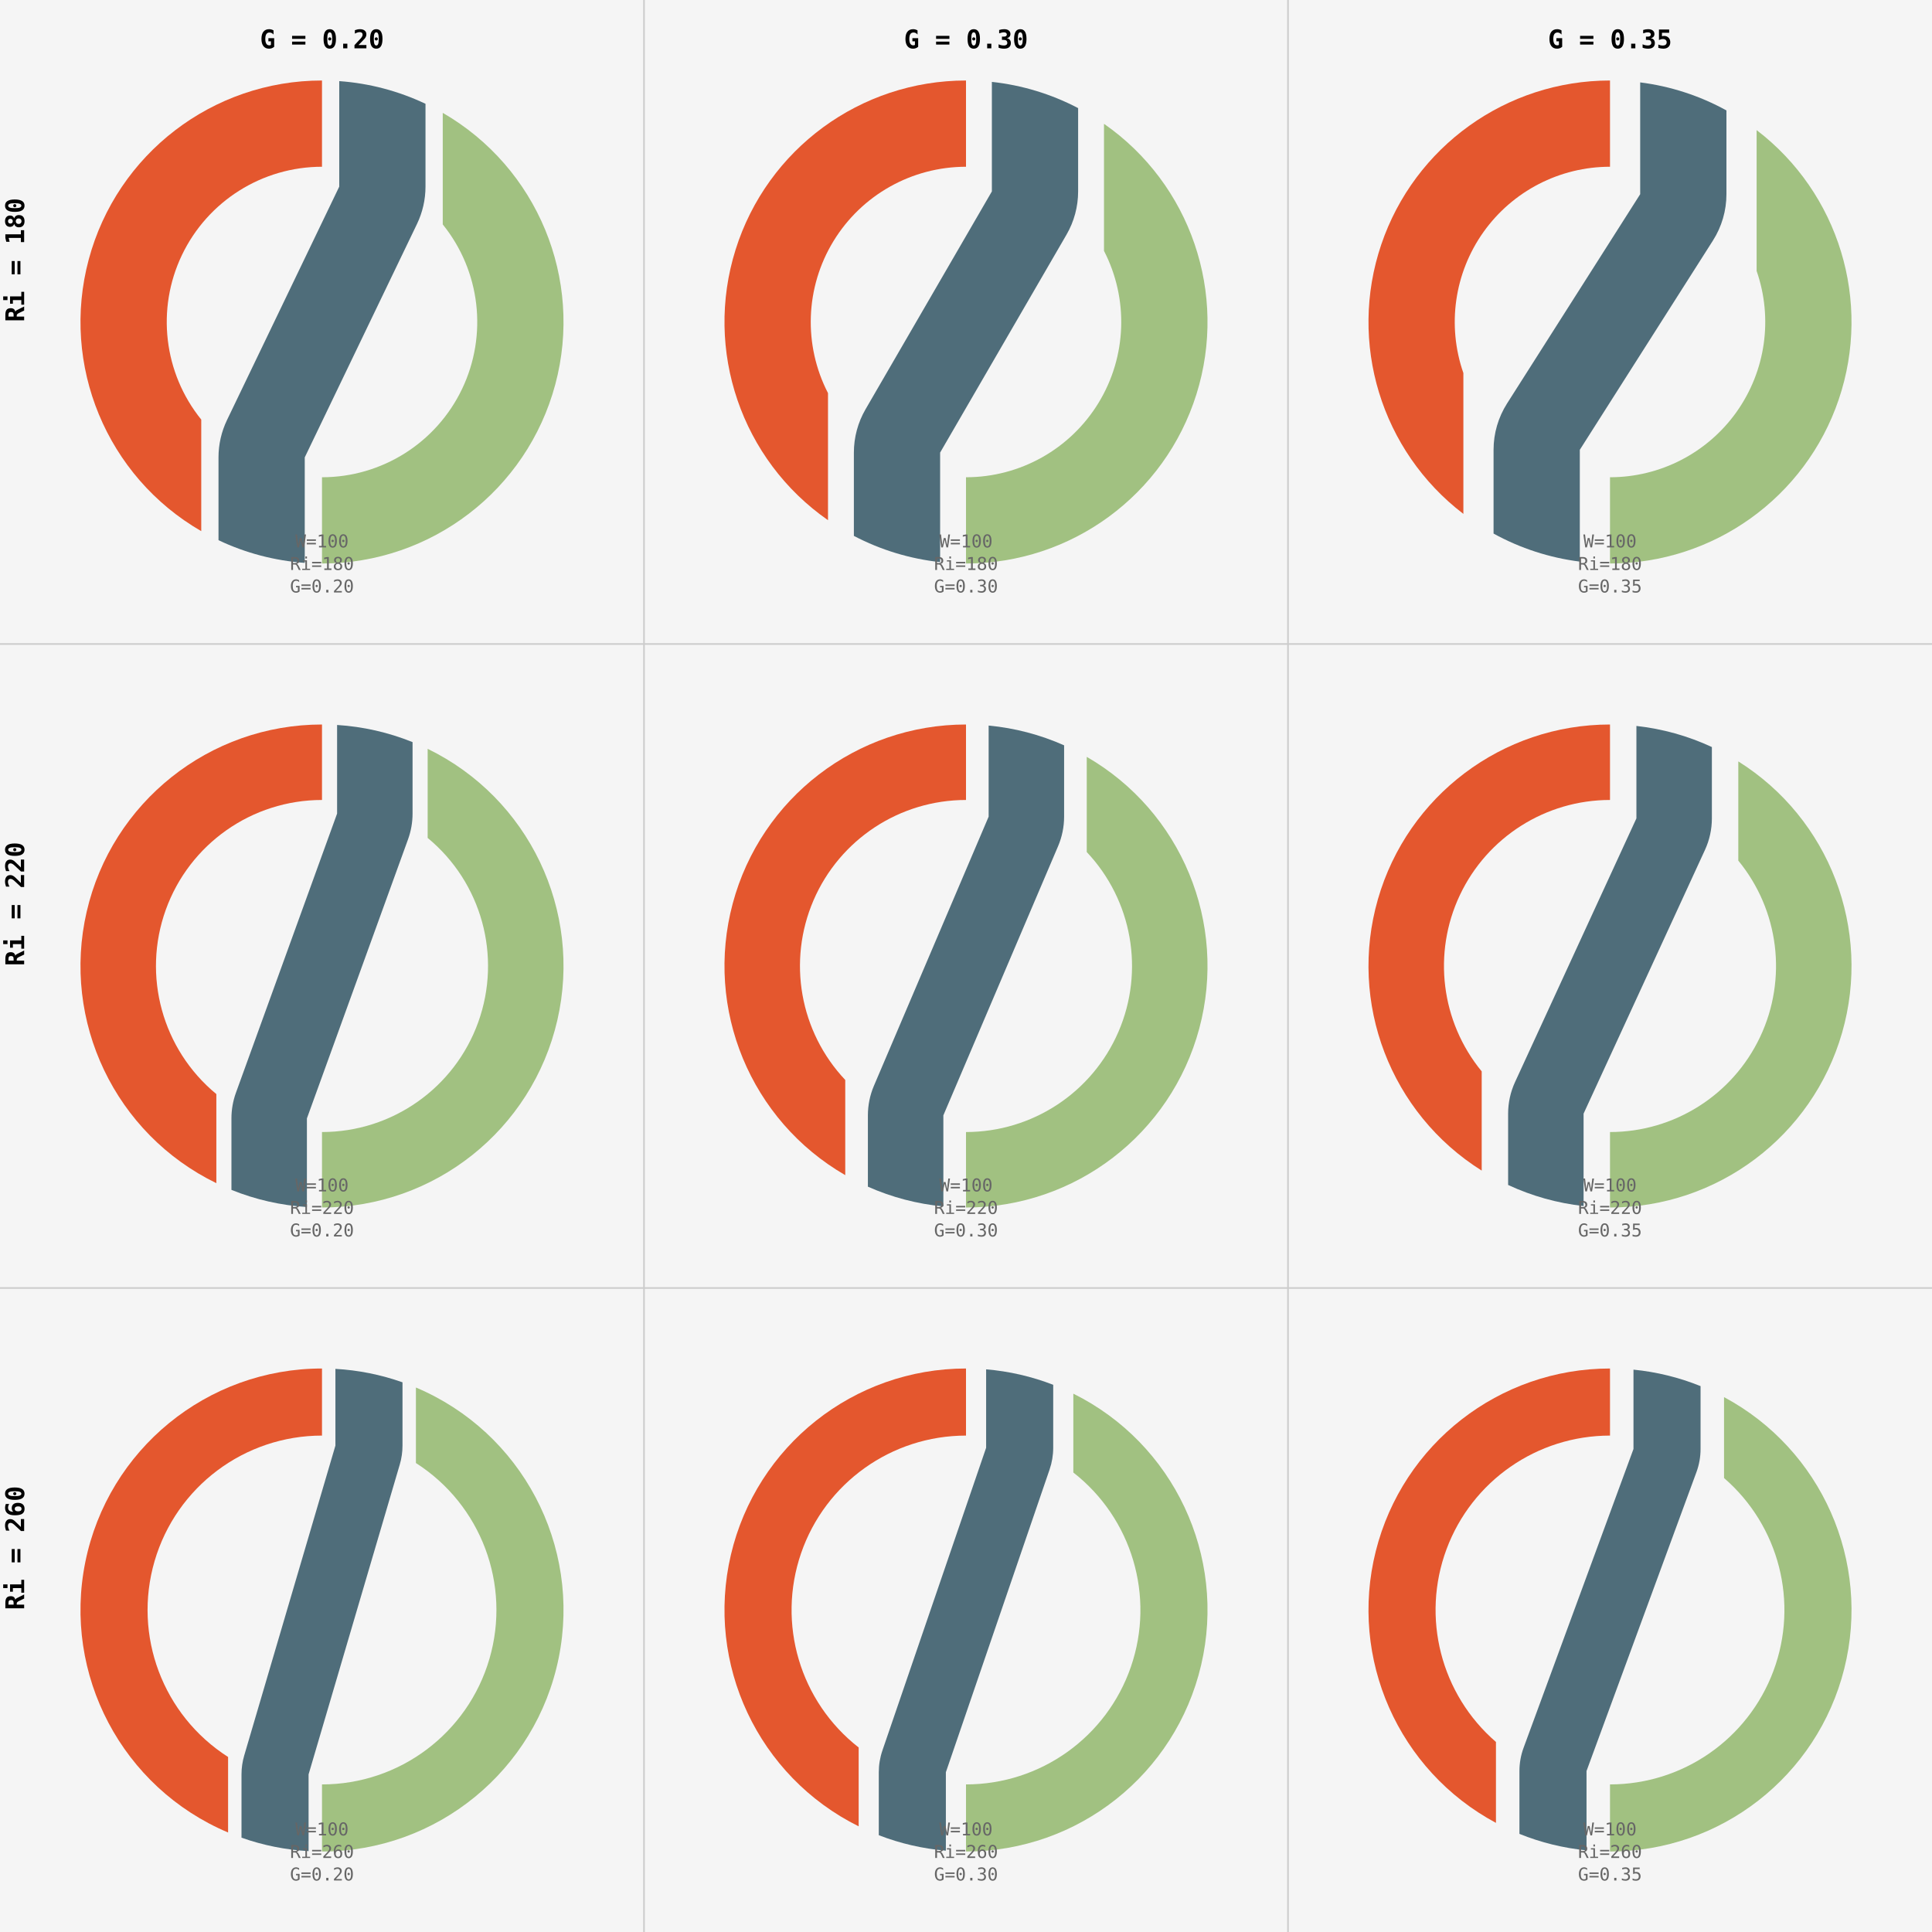
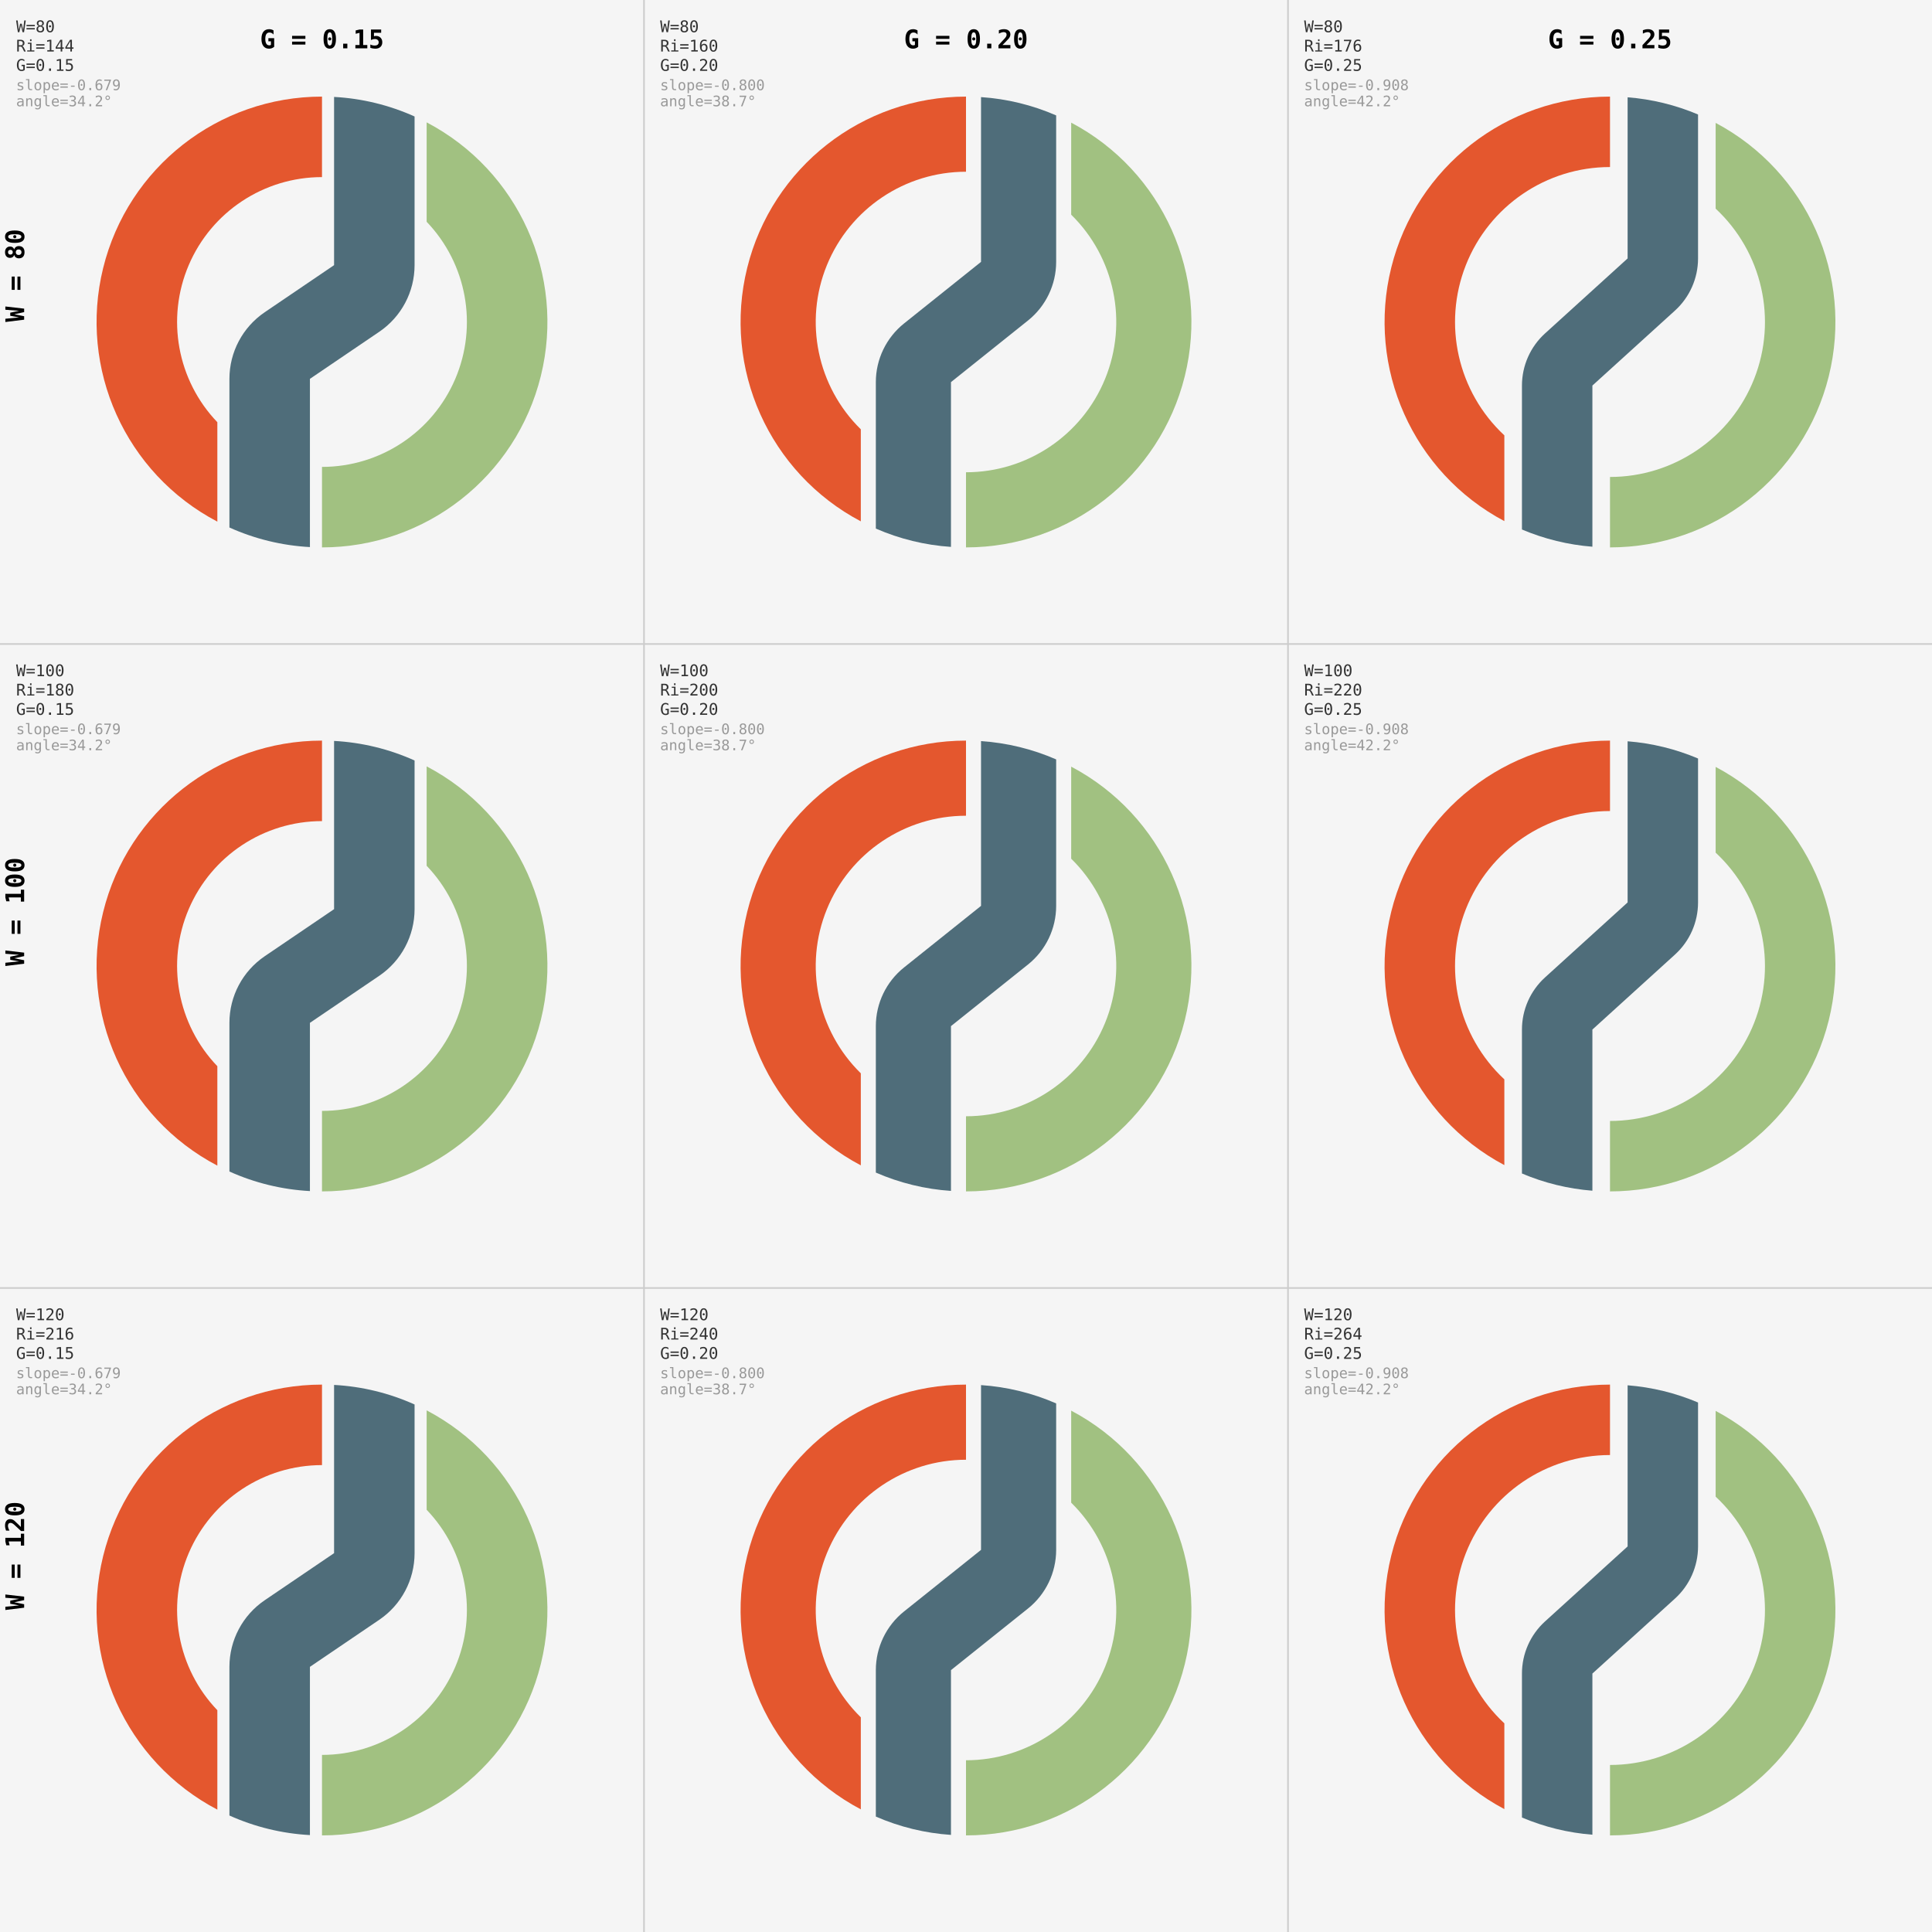
<svg xmlns="http://www.w3.org/2000/svg" width="1200" height="1200" viewBox="0 0 1200 1200">
  <rect width="1200" height="1200" fill="#f5f5f5" />
-   <text x="200.0" y="30" text-anchor="middle" font-family="monospace" font-size="16" font-weight="bold">G = 0.20</text>
-   <text x="600.0" y="30" text-anchor="middle" font-family="monospace" font-size="16" font-weight="bold">G = 0.30</text>
-   <text x="1000.0" y="30" text-anchor="middle" font-family="monospace" font-size="16" font-weight="bold">G = 0.35</text>
-   <text x="15" y="200.0" text-anchor="start" font-family="monospace" font-size="16" font-weight="bold" transform="rotate(-90 15 200.0)">Ri = 180</text>
-   <g transform="translate(200.0,200.0) scale(0.5357143)">
-     <path d="M 0,-280 L 0,-180 A 180,180 0 0 0 -140.0,113.137 L -140.0,242.487 A 280,280 0 0 1 0,-280 Z" fill="#E4572E" />
-     <path d="M 0,280 L 0,180 A 180,180 0 0 0 140.0,-113.137 L 140.0,-242.487 A 280,280 0 0 1 0,280 Z" fill="#A1C181" />
-     <path d="M 20.0,-279.285 A 280,280 0 0 1 120.0,-252.982 L 120.0,-156.959 A 100,100 0 0 1 110.121,-113.621 L -20.0,156.959 L -20.0,279.285 A 280,280 0 0 1 -120.0,252.982 L -120.0,156.959 A 100,100 0 0 1 -110.121,113.621 L 20.0,-156.959 Z" fill="#4F6D7A" />
+   <text x="200.0" y="30" text-anchor="middle" font-family="monospace" font-size="16" font-weight="bold">G = 0.15</text>
+   <text x="600.0" y="30" text-anchor="middle" font-family="monospace" font-size="16" font-weight="bold">G = 0.20</text>
+   <text x="1000.0" y="30" text-anchor="middle" font-family="monospace" font-size="16" font-weight="bold">G = 0.25</text>
+   <text x="15" y="200.0" text-anchor="start" font-family="monospace" font-size="16" font-weight="bold" transform="rotate(-90 15 200.0)">W = 80</text>
+   <g transform="translate(200.0,200.0) scale(0.625)">
+     <path d="M 0,-224 L 0,-144 A 144,144 0 0 0 -104.0,99.599 L -104.0,198.394 A 224,224 0 0 1 0,-224 Z" fill="#E4572E" />
+     <path d="M 0,224 L 0,144 A 144,144 0 0 0 104.0,-99.599 L 104.0,-198.394 A 224,224 0 0 1 0,224 Z" fill="#A1C181" />
+     <path d="M 12.0,-223.678 A 224,224 0 0 1 92.0,-204.235 L 92.0,-56.486 A 80,80 0 0 1 56.924,9.709 L -12.0,56.486 L -12.0,223.678 A 224,224 0 0 1 -92.0,204.235 L -92.0,56.486 A 80,80 0 0 1 -56.924,-9.709 L 12.0,-56.486 Z" fill="#4F6D7A" />
  </g>
-   <text x="200.0" y="340" text-anchor="middle" font-family="monospace" font-size="11" fill="#666">W=100</text>
-   <text x="200.0" y="354" text-anchor="middle" font-family="monospace" font-size="11" fill="#666">Ri=180</text>
-   <text x="200.0" y="368" text-anchor="middle" font-family="monospace" font-size="11" fill="#666">G=0.20</text>
-   <g transform="translate(600.0,200.0) scale(0.5357143)">
-     <path d="M 0,-280 L 0,-180 A 180,180 0 0 0 -160.0,82.462 L -160.0,229.783 A 280,280 0 0 1 0,-280 Z" fill="#E4572E" />
-     <path d="M 0,280 L 0,180 A 180,180 0 0 0 160.0,-82.462 L 160.0,-229.783 A 280,280 0 0 1 0,280 Z" fill="#A1C181" />
-     <path d="M 30.0,-278.388 A 280,280 0 0 1 130.0,-247.992 L 130.0,-151.397 A 100,100 0 0 1 116.506,-101.23 L -30.0,151.397 L -30.0,278.388 A 280,280 0 0 1 -130.0,247.992 L -130.0,151.397 A 100,100 0 0 1 -116.506,101.23 L 30.0,-151.397 Z" fill="#4F6D7A" />
+   <text x="10" y="20" text-anchor="start" font-family="monospace" font-size="10" fill="#333">W=80</text>
+   <text x="10" y="32" text-anchor="start" font-family="monospace" font-size="10" fill="#333">Ri=144</text>
+   <text x="10" y="44" text-anchor="start" font-family="monospace" font-size="10" fill="#333">G=0.15</text>
+   <text x="10" y="56" text-anchor="start" font-family="monospace" font-size="9" fill="#999">slope=-0.679</text>
+   <text x="10" y="66" text-anchor="start" font-family="monospace" font-size="9" fill="#999">angle=34.2°</text>
+   <g transform="translate(600.0,200.0) scale(0.5833333)">
+     <path d="M 0,-240 L 0,-160 A 160,160 0 0 0 -112.0,114.263 L -112.0,212.264 A 240,240 0 0 1 0,-240 Z" fill="#E4572E" />
+     <path d="M 0,240 L 0,160 A 160,160 0 0 0 112.0,-114.263 L 112.0,-212.264 A 240,240 0 0 1 0,240 Z" fill="#A1C181" />
+     <path d="M 16.0,-239.466 A 240,240 0 0 1 96.0,-219.964 L 96.0,-64.017 A 80,80 0 0 1 65.968,-1.541 L -16.0,64.017 L -16.0,239.466 A 240,240 0 0 1 -96.0,219.964 L -96.0,64.017 A 80,80 0 0 1 -65.968,1.541 L 16.0,-64.017 Z" fill="#4F6D7A" />
  </g>
-   <text x="600.0" y="340" text-anchor="middle" font-family="monospace" font-size="11" fill="#666">W=100</text>
-   <text x="600.0" y="354" text-anchor="middle" font-family="monospace" font-size="11" fill="#666">Ri=180</text>
-   <text x="600.0" y="368" text-anchor="middle" font-family="monospace" font-size="11" fill="#666">G=0.30</text>
-   <g transform="translate(1000.0,200.0) scale(0.5357143)">
-     <path d="M 0,-280 L 0,-180 A 180,180 0 0 0 -170.0,59.161 L -170.0,222.486 A 280,280 0 0 1 0,-280 Z" fill="#E4572E" />
-     <path d="M 0,280 L 0,180 A 180,180 0 0 0 170.0,-59.161 L 170.0,-222.486 A 280,280 0 0 1 0,280 Z" fill="#A1C181" />
-     <path d="M 35.0,-277.804 A 280,280 0 0 1 135.0,-245.306 L 135.0,-148.171 A 100,100 0 0 1 119.374,-94.496 L -35.0,148.171 L -35.0,277.804 A 280,280 0 0 1 -135.0,245.306 L -135.0,148.171 A 100,100 0 0 1 -119.374,94.496 L 35.0,-148.171 Z" fill="#4F6D7A" />
+   <text x="410" y="20" text-anchor="start" font-family="monospace" font-size="10" fill="#333">W=80</text>
+   <text x="410" y="32" text-anchor="start" font-family="monospace" font-size="10" fill="#333">Ri=160</text>
+   <text x="410" y="44" text-anchor="start" font-family="monospace" font-size="10" fill="#333">G=0.20</text>
+   <text x="410" y="56" text-anchor="start" font-family="monospace" font-size="9" fill="#999">slope=-0.800</text>
+   <text x="410" y="66" text-anchor="start" font-family="monospace" font-size="9" fill="#999">angle=38.7°</text>
+   <g transform="translate(1000.0,200.0) scale(0.546875)">
+     <path d="M 0,-256 L 0,-176 A 176,176 0 0 0 -120.0,128.748 L -120.0,226.133 A 256,256 0 0 1 0,-256 Z" fill="#E4572E" />
+     <path d="M 0,256 L 0,176 A 176,176 0 0 0 120.0,-128.748 L 120.0,-226.133 A 256,256 0 0 1 0,256 Z" fill="#A1C181" />
+     <path d="M 20.0,-255.218 A 256,256 0 0 1 100.0,-235.661 L 100.0,-72.19 A 80,80 0 0 1 73.779,-12.963 L -20.0,72.19 L -20.0,255.218 A 256,256 0 0 1 -100.0,235.661 L -100.0,72.19 A 80,80 0 0 1 -73.779,12.963 L 20.0,-72.19 Z" fill="#4F6D7A" />
  </g>
-   <text x="1000.0" y="340" text-anchor="middle" font-family="monospace" font-size="11" fill="#666">W=100</text>
-   <text x="1000.0" y="354" text-anchor="middle" font-family="monospace" font-size="11" fill="#666">Ri=180</text>
-   <text x="1000.0" y="368" text-anchor="middle" font-family="monospace" font-size="11" fill="#666">G=0.35</text>
-   <text x="15" y="600.0" text-anchor="start" font-family="monospace" font-size="16" font-weight="bold" transform="rotate(-90 15 600.0)">Ri = 220</text>
-   <g transform="translate(200.0,600.0) scale(0.46875)">
-     <path d="M 0,-320 L 0,-220 A 220,220 0 0 0 -140.0,169.706 L -140.0,287.75 A 320,320 0 0 1 0,-320 Z" fill="#E4572E" />
-     <path d="M 0,320 L 0,220 A 220,220 0 0 0 140.0,-169.706 L 140.0,-287.75 A 320,320 0 0 1 0,320 Z" fill="#A1C181" />
-     <path d="M 20.0,-319.374 A 320,320 0 0 1 120.0,-296.648 L 120.0,-201.951 A 100,100 0 0 1 114.017,-167.881 L -20.0,201.951 L -20.0,319.374 A 320,320 0 0 1 -120.0,296.648 L -120.0,201.951 A 100,100 0 0 1 -114.017,167.881 L 20.0,-201.951 Z" fill="#4F6D7A" />
+   <text x="810" y="20" text-anchor="start" font-family="monospace" font-size="10" fill="#333">W=80</text>
+   <text x="810" y="32" text-anchor="start" font-family="monospace" font-size="10" fill="#333">Ri=176</text>
+   <text x="810" y="44" text-anchor="start" font-family="monospace" font-size="10" fill="#333">G=0.25</text>
+   <text x="810" y="56" text-anchor="start" font-family="monospace" font-size="9" fill="#999">slope=-0.908</text>
+   <text x="810" y="66" text-anchor="start" font-family="monospace" font-size="9" fill="#999">angle=42.2°</text>
+   <text x="15" y="600.0" text-anchor="start" font-family="monospace" font-size="16" font-weight="bold" transform="rotate(-90 15 600.0)">W = 100</text>
+   <g transform="translate(200.0,600.0) scale(0.5)">
+     <path d="M 0,-280 L 0,-180 A 180,180 0 0 0 -130.0,124.499 L -130.0,247.992 A 280,280 0 0 1 0,-280 Z" fill="#E4572E" />
+     <path d="M 0,280 L 0,180 A 180,180 0 0 0 130.0,-124.499 L 130.0,-247.992 A 280,280 0 0 1 0,280 Z" fill="#A1C181" />
+     <path d="M 15.0,-279.598 A 280,280 0 0 1 115,-255.294 L 115,-70.607 A 100,100 0 0 1 71.155,12.137 L -15.0,70.607 L -15.0,279.598 A 280,280 0 0 1 -115,255.294 L -115,70.607 A 100,100 0 0 1 -71.155,-12.137 L 15.0,-70.607 Z" fill="#4F6D7A" />
  </g>
-   <text x="200.0" y="740" text-anchor="middle" font-family="monospace" font-size="11" fill="#666">W=100</text>
-   <text x="200.0" y="754" text-anchor="middle" font-family="monospace" font-size="11" fill="#666">Ri=220</text>
-   <text x="200.0" y="768" text-anchor="middle" font-family="monospace" font-size="11" fill="#666">G=0.20</text>
-   <g transform="translate(600.0,600.0) scale(0.46875)">
-     <path d="M 0,-320 L 0,-220 A 220,220 0 0 0 -160.0,150.997 L -160.0,277.128 A 320,320 0 0 1 0,-320 Z" fill="#E4572E" />
-     <path d="M 0,320 L 0,220 A 220,220 0 0 0 160.0,-150.997 L 160.0,-277.128 A 320,320 0 0 1 0,320 Z" fill="#A1C181" />
-     <path d="M 30.0,-318.591 A 320,320 0 0 1 130.0,-292.404 L 130.0,-197.905 A 100,100 0 0 1 121.992,-158.695 L -30.0,197.905 L -30.0,318.591 A 320,320 0 0 1 -130.0,292.404 L -130.0,197.905 A 100,100 0 0 1 -121.992,158.695 L 30.0,-197.905 Z" fill="#4F6D7A" />
+   <text x="10" y="420" text-anchor="start" font-family="monospace" font-size="10" fill="#333">W=100</text>
+   <text x="10" y="432" text-anchor="start" font-family="monospace" font-size="10" fill="#333">Ri=180</text>
+   <text x="10" y="444" text-anchor="start" font-family="monospace" font-size="10" fill="#333">G=0.15</text>
+   <text x="10" y="456" text-anchor="start" font-family="monospace" font-size="9" fill="#999">slope=-0.679</text>
+   <text x="10" y="466" text-anchor="start" font-family="monospace" font-size="9" fill="#999">angle=34.2°</text>
+   <g transform="translate(600.0,600.0) scale(0.4666667)">
+     <path d="M 0,-300 L 0,-200 A 200,200 0 0 0 -140.0,142.829 L -140.0,265.33 A 300,300 0 0 1 0,-300 Z" fill="#E4572E" />
+     <path d="M 0,300 L 0,200 A 200,200 0 0 0 140.0,-142.829 L 140.0,-265.33 A 300,300 0 0 1 0,300 Z" fill="#A1C181" />
+     <path d="M 20.0,-299.333 A 300,300 0 0 1 120.0,-274.955 L 120.0,-80.021 A 100,100 0 0 1 82.46,-1.926 L -20.0,80.021 L -20.0,299.333 A 300,300 0 0 1 -120.0,274.955 L -120.0,80.021 A 100,100 0 0 1 -82.46,1.926 L 20.0,-80.021 Z" fill="#4F6D7A" />
  </g>
-   <text x="600.0" y="740" text-anchor="middle" font-family="monospace" font-size="11" fill="#666">W=100</text>
-   <text x="600.0" y="754" text-anchor="middle" font-family="monospace" font-size="11" fill="#666">Ri=220</text>
-   <text x="600.0" y="768" text-anchor="middle" font-family="monospace" font-size="11" fill="#666">G=0.30</text>
-   <g transform="translate(1000.0,600.0) scale(0.46875)">
-     <path d="M 0,-320 L 0,-220 A 220,220 0 0 0 -170.0,139.642 L -170.0,271.109 A 320,320 0 0 1 0,-320 Z" fill="#E4572E" />
-     <path d="M 0,320 L 0,220 A 220,220 0 0 0 170.0,-139.642 L 170.0,-271.109 A 320,320 0 0 1 0,320 Z" fill="#A1C181" />
-     <path d="M 35.0,-318.08 A 320,320 0 0 1 135.0,-290.129 L 135.0,-195.619 A 100,100 0 0 1 125.839,-153.807 L -35.0,195.619 L -35.0,318.08 A 320,320 0 0 1 -135.0,290.129 L -135.0,195.619 A 100,100 0 0 1 -125.839,153.807 L 35.0,-195.619 Z" fill="#4F6D7A" />
+   <text x="410" y="420" text-anchor="start" font-family="monospace" font-size="10" fill="#333">W=100</text>
+   <text x="410" y="432" text-anchor="start" font-family="monospace" font-size="10" fill="#333">Ri=200</text>
+   <text x="410" y="444" text-anchor="start" font-family="monospace" font-size="10" fill="#333">G=0.20</text>
+   <text x="410" y="456" text-anchor="start" font-family="monospace" font-size="9" fill="#999">slope=-0.800</text>
+   <text x="410" y="466" text-anchor="start" font-family="monospace" font-size="9" fill="#999">angle=38.7°</text>
+   <g transform="translate(1000.0,600.0) scale(0.4375)">
+     <path d="M 0,-320 L 0,-220 A 220,220 0 0 0 -150.0,160.935 L -150.0,282.666 A 320,320 0 0 1 0,-320 Z" fill="#E4572E" />
+     <path d="M 0,320 L 0,220 A 220,220 0 0 0 150.0,-160.935 L 150.0,-282.666 A 320,320 0 0 1 0,320 Z" fill="#A1C181" />
+     <path d="M 25.0,-319.022 A 320,320 0 0 1 125.0,-294.576 L 125.0,-90.237 A 100,100 0 0 1 92.224,-16.204 L -25.0,90.237 L -25.0,319.022 A 320,320 0 0 1 -125.0,294.576 L -125.0,90.237 A 100,100 0 0 1 -92.224,16.204 L 25.0,-90.237 Z" fill="#4F6D7A" />
  </g>
-   <text x="1000.0" y="740" text-anchor="middle" font-family="monospace" font-size="11" fill="#666">W=100</text>
-   <text x="1000.0" y="754" text-anchor="middle" font-family="monospace" font-size="11" fill="#666">Ri=220</text>
-   <text x="1000.0" y="768" text-anchor="middle" font-family="monospace" font-size="11" fill="#666">G=0.35</text>
-   <text x="15" y="1000.0" text-anchor="start" font-family="monospace" font-size="16" font-weight="bold" transform="rotate(-90 15 1000.0)">Ri = 260</text>
+   <text x="810" y="420" text-anchor="start" font-family="monospace" font-size="10" fill="#333">W=100</text>
+   <text x="810" y="432" text-anchor="start" font-family="monospace" font-size="10" fill="#333">Ri=220</text>
+   <text x="810" y="444" text-anchor="start" font-family="monospace" font-size="10" fill="#333">G=0.25</text>
+   <text x="810" y="456" text-anchor="start" font-family="monospace" font-size="9" fill="#999">slope=-0.908</text>
+   <text x="810" y="466" text-anchor="start" font-family="monospace" font-size="9" fill="#999">angle=42.2°</text>
+   <text x="15" y="1000.0" text-anchor="start" font-family="monospace" font-size="16" font-weight="bold" transform="rotate(-90 15 1000.0)">W = 120</text>
  <g transform="translate(200.0,1000.0) scale(0.4166667)">
-     <path d="M 0,-360 L 0,-260 A 260,260 0 0 0 -140.0,219.089 L -140.0,331.662 A 360,360 0 0 1 0,-360 Z" fill="#E4572E" />
-     <path d="M 0,360 L 0,260 A 260,260 0 0 0 140.0,-219.089 L 140.0,-331.662 A 360,360 0 0 1 0,360 Z" fill="#A1C181" />
-     <path d="M 20.0,-359.444 A 360,360 0 0 1 120.0,-339.411 L 120.0,-245.061 A 100,100 0 0 1 115.932,-216.828 L -20.0,245.061 L -20.0,359.444 A 360,360 0 0 1 -120.0,339.411 L -120.0,245.061 A 100,100 0 0 1 -115.932,216.828 L 20.0,-245.061 Z" fill="#4F6D7A" />
+     <path d="M 0,-336 L 0,-216 A 216,216 0 0 0 -156.0,149.399 L -156.0,297.59 A 336,336 0 0 1 0,-336 Z" fill="#E4572E" />
+     <path d="M 0,336 L 0,216 A 216,216 0 0 0 156.0,-149.399 L 156.0,-297.59 A 336,336 0 0 1 0,336 Z" fill="#A1C181" />
+     <path d="M 18.0,-335.518 A 336,336 0 0 1 138.0,-306.353 L 138.0,-84.729 A 120,120 0 0 1 85.387,14.564 L -18.0,84.729 L -18.0,335.518 A 336,336 0 0 1 -138.0,306.353 L -138.0,84.729 A 120,120 0 0 1 -85.387,-14.564 L 18.0,-84.729 Z" fill="#4F6D7A" />
  </g>
-   <text x="200.0" y="1140" text-anchor="middle" font-family="monospace" font-size="11" fill="#666">W=100</text>
-   <text x="200.0" y="1154" text-anchor="middle" font-family="monospace" font-size="11" fill="#666">Ri=260</text>
-   <text x="200.0" y="1168" text-anchor="middle" font-family="monospace" font-size="11" fill="#666">G=0.20</text>
-   <g transform="translate(600.0,1000.0) scale(0.4166667)">
-     <path d="M 0,-360 L 0,-260 A 260,260 0 0 0 -160.0,204.939 L -160.0,322.49 A 360,360 0 0 1 0,-360 Z" fill="#E4572E" />
-     <path d="M 0,360 L 0,260 A 260,260 0 0 0 160.0,-204.939 L 160.0,-322.49 A 360,360 0 0 1 0,360 Z" fill="#A1C181" />
-     <path d="M 30.0,-358.748 A 360,360 0 0 1 130.0,-335.708 L 130.0,-241.822 A 100,100 0 0 1 124.601,-209.41 L -30.0,241.822 L -30.0,358.748 A 360,360 0 0 1 -130.0,335.708 L -130.0,241.822 A 100,100 0 0 1 -124.601,209.41 L 30.0,-241.822 Z" fill="#4F6D7A" />
+   <text x="10" y="820" text-anchor="start" font-family="monospace" font-size="10" fill="#333">W=120</text>
+   <text x="10" y="832" text-anchor="start" font-family="monospace" font-size="10" fill="#333">Ri=216</text>
+   <text x="10" y="844" text-anchor="start" font-family="monospace" font-size="10" fill="#333">G=0.15</text>
+   <text x="10" y="856" text-anchor="start" font-family="monospace" font-size="9" fill="#999">slope=-0.679</text>
+   <text x="10" y="866" text-anchor="start" font-family="monospace" font-size="9" fill="#999">angle=34.2°</text>
+   <g transform="translate(600.0,1000.0) scale(0.3888889)">
+     <path d="M 0,-360 L 0,-240 A 240,240 0 0 0 -168.0,171.394 L -168.0,318.396 A 360,360 0 0 1 0,-360 Z" fill="#E4572E" />
+     <path d="M 0,360 L 0,240 A 240,240 0 0 0 168.0,-171.394 L 168.0,-318.396 A 360,360 0 0 1 0,360 Z" fill="#A1C181" />
+     <path d="M 24.0,-359.199 A 360,360 0 0 1 144.0,-329.945 L 144.0,-96.025 A 120,120 0 0 1 98.952,-2.311 L -24.0,96.025 L -24.0,359.199 A 360,360 0 0 1 -144.0,329.945 L -144.0,96.025 A 120,120 0 0 1 -98.952,2.311 L 24.0,-96.025 Z" fill="#4F6D7A" />
  </g>
-   <text x="600.0" y="1140" text-anchor="middle" font-family="monospace" font-size="11" fill="#666">W=100</text>
-   <text x="600.0" y="1154" text-anchor="middle" font-family="monospace" font-size="11" fill="#666">Ri=260</text>
-   <text x="600.0" y="1168" text-anchor="middle" font-family="monospace" font-size="11" fill="#666">G=0.30</text>
-   <g transform="translate(1000.0,1000.0) scale(0.4166667)">
-     <path d="M 0,-360 L 0,-260 A 260,260 0 0 0 -170.0,196.723 L -170.0,317.333 A 360,360 0 0 1 0,-360 Z" fill="#E4572E" />
-     <path d="M 0,360 L 0,260 A 260,260 0 0 0 170.0,-196.723 L 170.0,-317.333 A 360,360 0 0 1 0,360 Z" fill="#A1C181" />
-     <path d="M 35.0,-358.295 A 360,360 0 0 1 135.0,-333.729 L 135.0,-240.011 A 100,100 0 0 1 128.853,-205.493 L -35.0,240.011 L -35.0,358.295 A 360,360 0 0 1 -135.0,333.729 L -135.0,240.011 A 100,100 0 0 1 -128.853,205.493 L 35.0,-240.011 Z" fill="#4F6D7A" />
+   <text x="410" y="820" text-anchor="start" font-family="monospace" font-size="10" fill="#333">W=120</text>
+   <text x="410" y="832" text-anchor="start" font-family="monospace" font-size="10" fill="#333">Ri=240</text>
+   <text x="410" y="844" text-anchor="start" font-family="monospace" font-size="10" fill="#333">G=0.20</text>
+   <text x="410" y="856" text-anchor="start" font-family="monospace" font-size="9" fill="#999">slope=-0.800</text>
+   <text x="410" y="866" text-anchor="start" font-family="monospace" font-size="9" fill="#999">angle=38.7°</text>
+   <g transform="translate(1000.0,1000.0) scale(0.3645833)">
+     <path d="M 0,-384 L 0,-264 A 264,264 0 0 0 -180.0,193.122 L -180.0,339.199 A 384,384 0 0 1 0,-384 Z" fill="#E4572E" />
+     <path d="M 0,384 L 0,264 A 264,264 0 0 0 180.0,-193.122 L 180.0,-339.199 A 384,384 0 0 1 0,384 Z" fill="#A1C181" />
+     <path d="M 30.0,-382.826 A 384,384 0 0 1 150.0,-353.491 L 150.0,-108.285 A 120,120 0 0 1 110.668,-19.444 L -30.0,108.285 L -30.0,382.826 A 384,384 0 0 1 -150.0,353.491 L -150.0,108.285 A 120,120 0 0 1 -110.668,19.444 L 30.0,-108.285 Z" fill="#4F6D7A" />
  </g>
-   <text x="1000.0" y="1140" text-anchor="middle" font-family="monospace" font-size="11" fill="#666">W=100</text>
-   <text x="1000.0" y="1154" text-anchor="middle" font-family="monospace" font-size="11" fill="#666">Ri=260</text>
-   <text x="1000.0" y="1168" text-anchor="middle" font-family="monospace" font-size="11" fill="#666">G=0.35</text>
+   <text x="810" y="820" text-anchor="start" font-family="monospace" font-size="10" fill="#333">W=120</text>
+   <text x="810" y="832" text-anchor="start" font-family="monospace" font-size="10" fill="#333">Ri=264</text>
+   <text x="810" y="844" text-anchor="start" font-family="monospace" font-size="10" fill="#333">G=0.25</text>
+   <text x="810" y="856" text-anchor="start" font-family="monospace" font-size="9" fill="#999">slope=-0.908</text>
+   <text x="810" y="866" text-anchor="start" font-family="monospace" font-size="9" fill="#999">angle=42.2°</text>
  <line x1="400" y1="0" x2="400" y2="1200" stroke="#ccc" stroke-width="1" />
  <line x1="0" y1="400" x2="1200" y2="400" stroke="#ccc" stroke-width="1" />
  <line x1="800" y1="0" x2="800" y2="1200" stroke="#ccc" stroke-width="1" />
  <line x1="0" y1="800" x2="1200" y2="800" stroke="#ccc" stroke-width="1" />
</svg>
